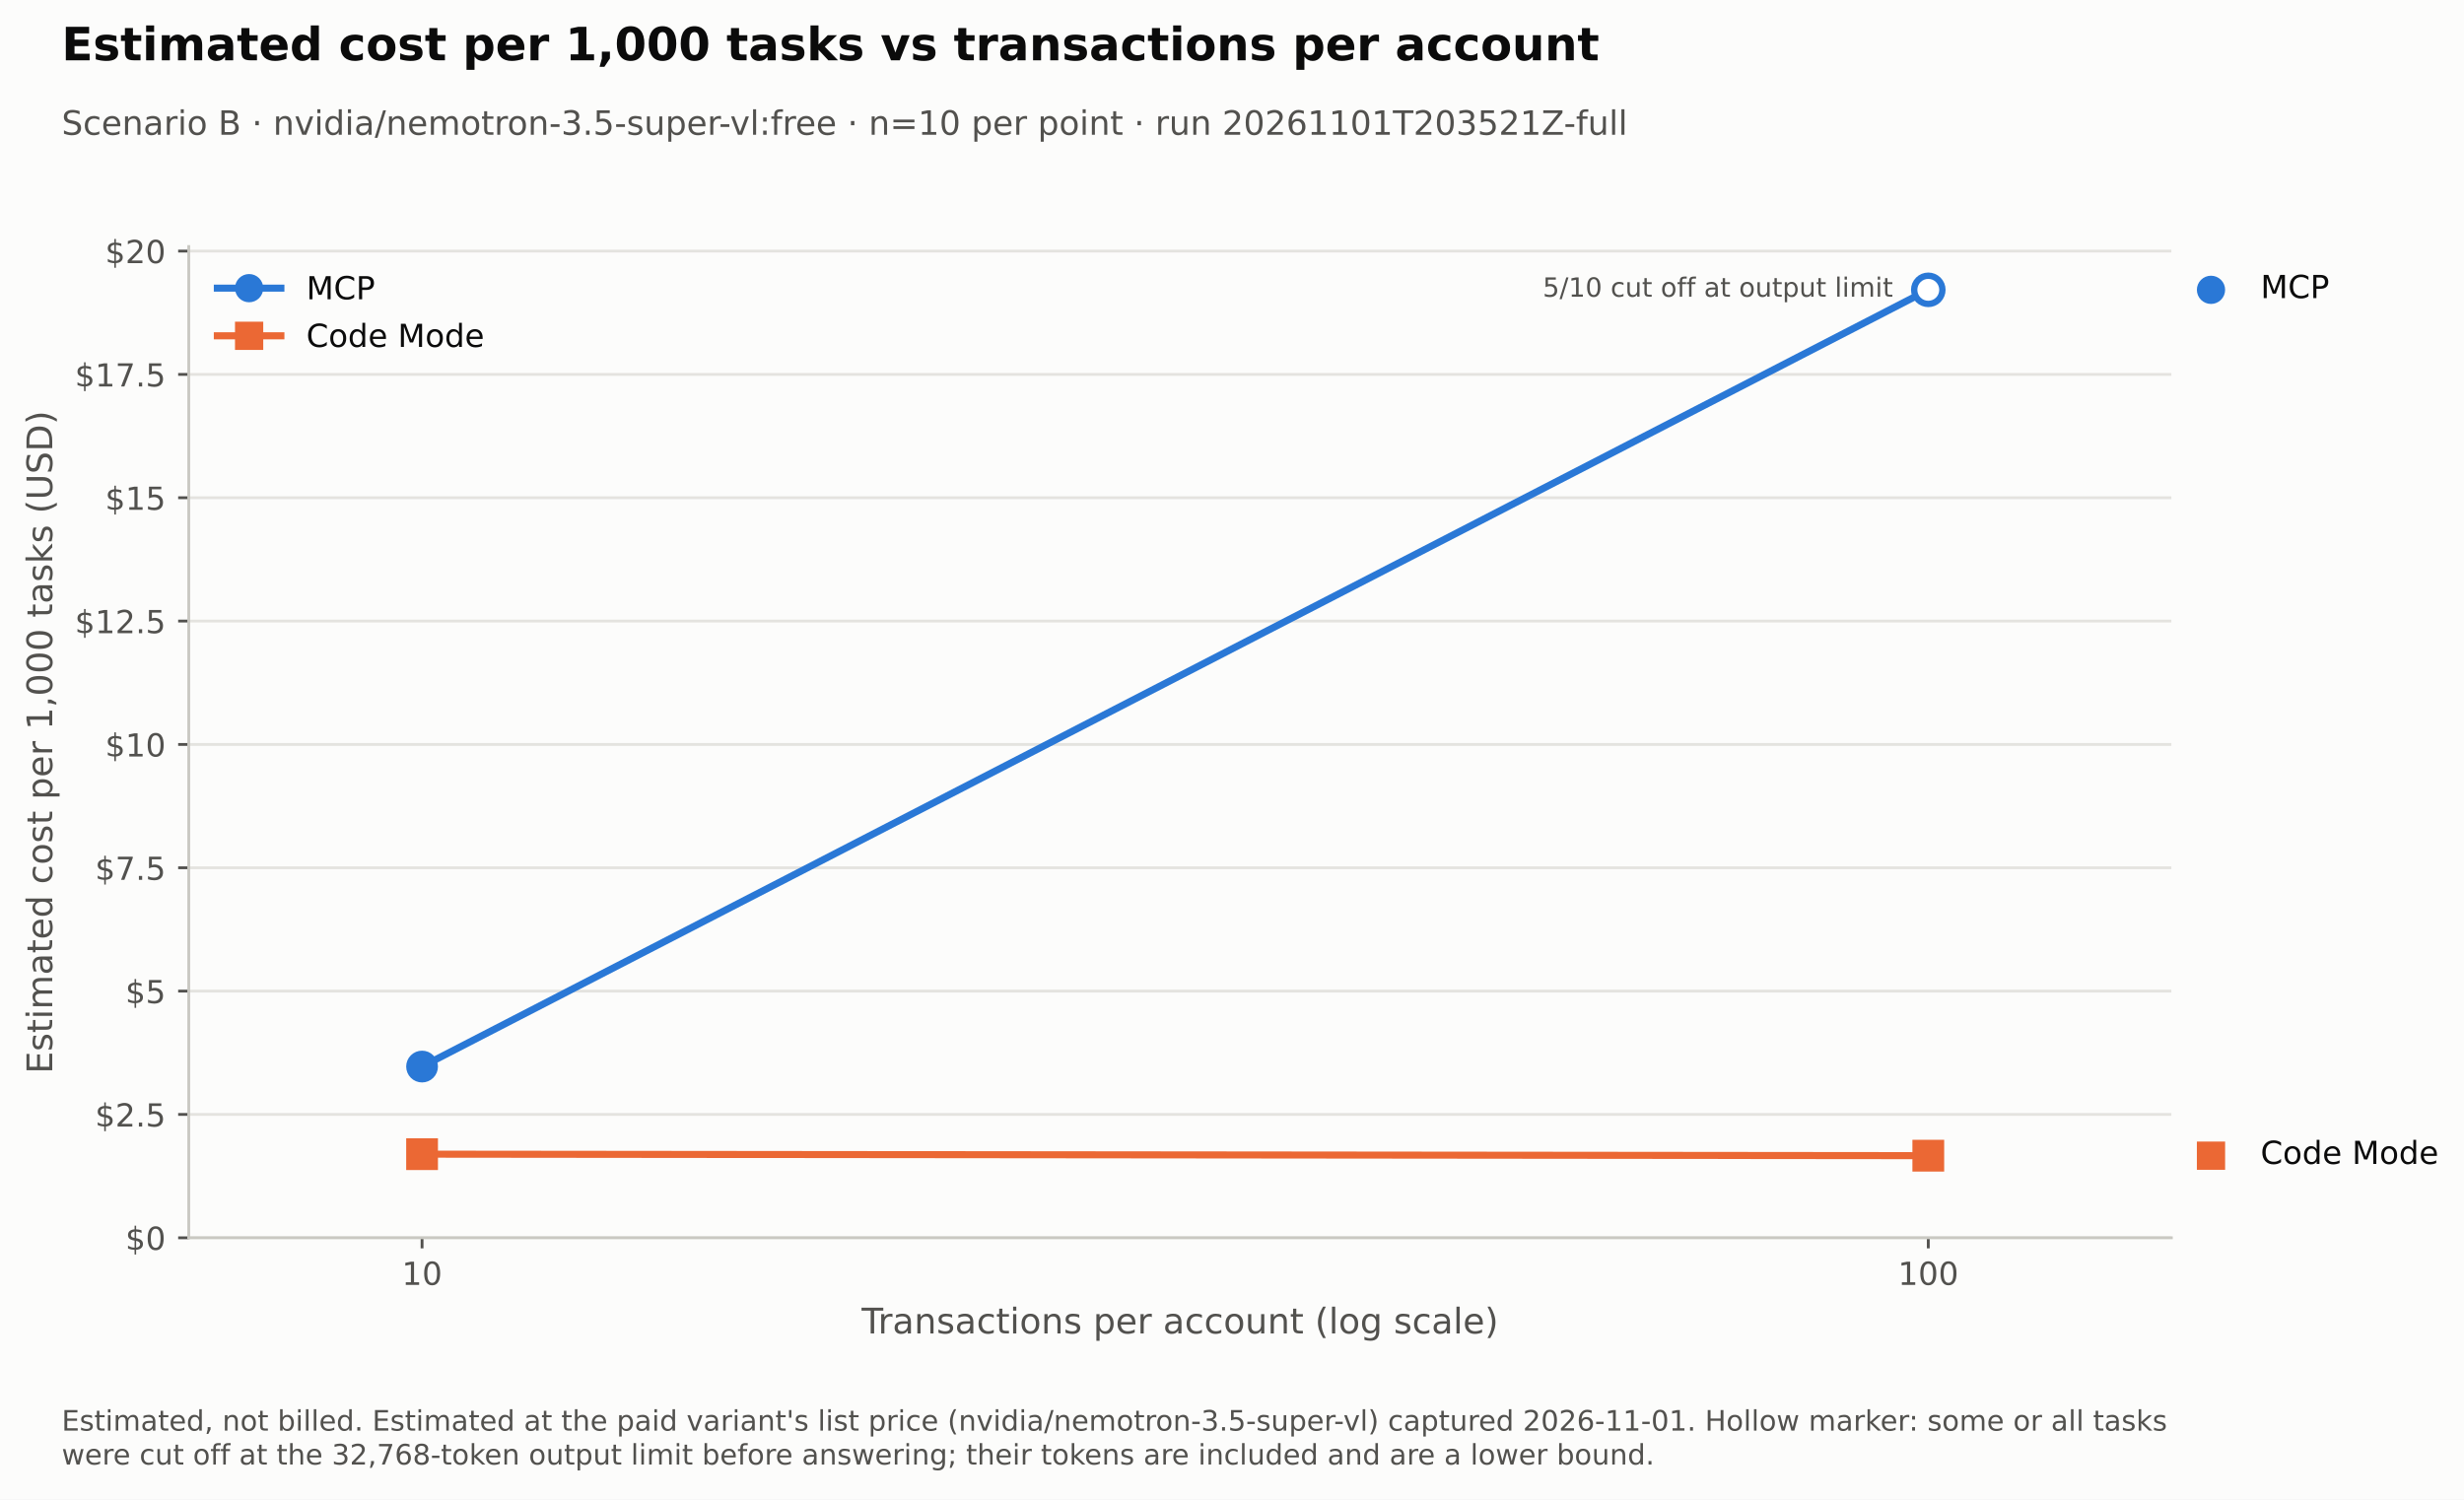
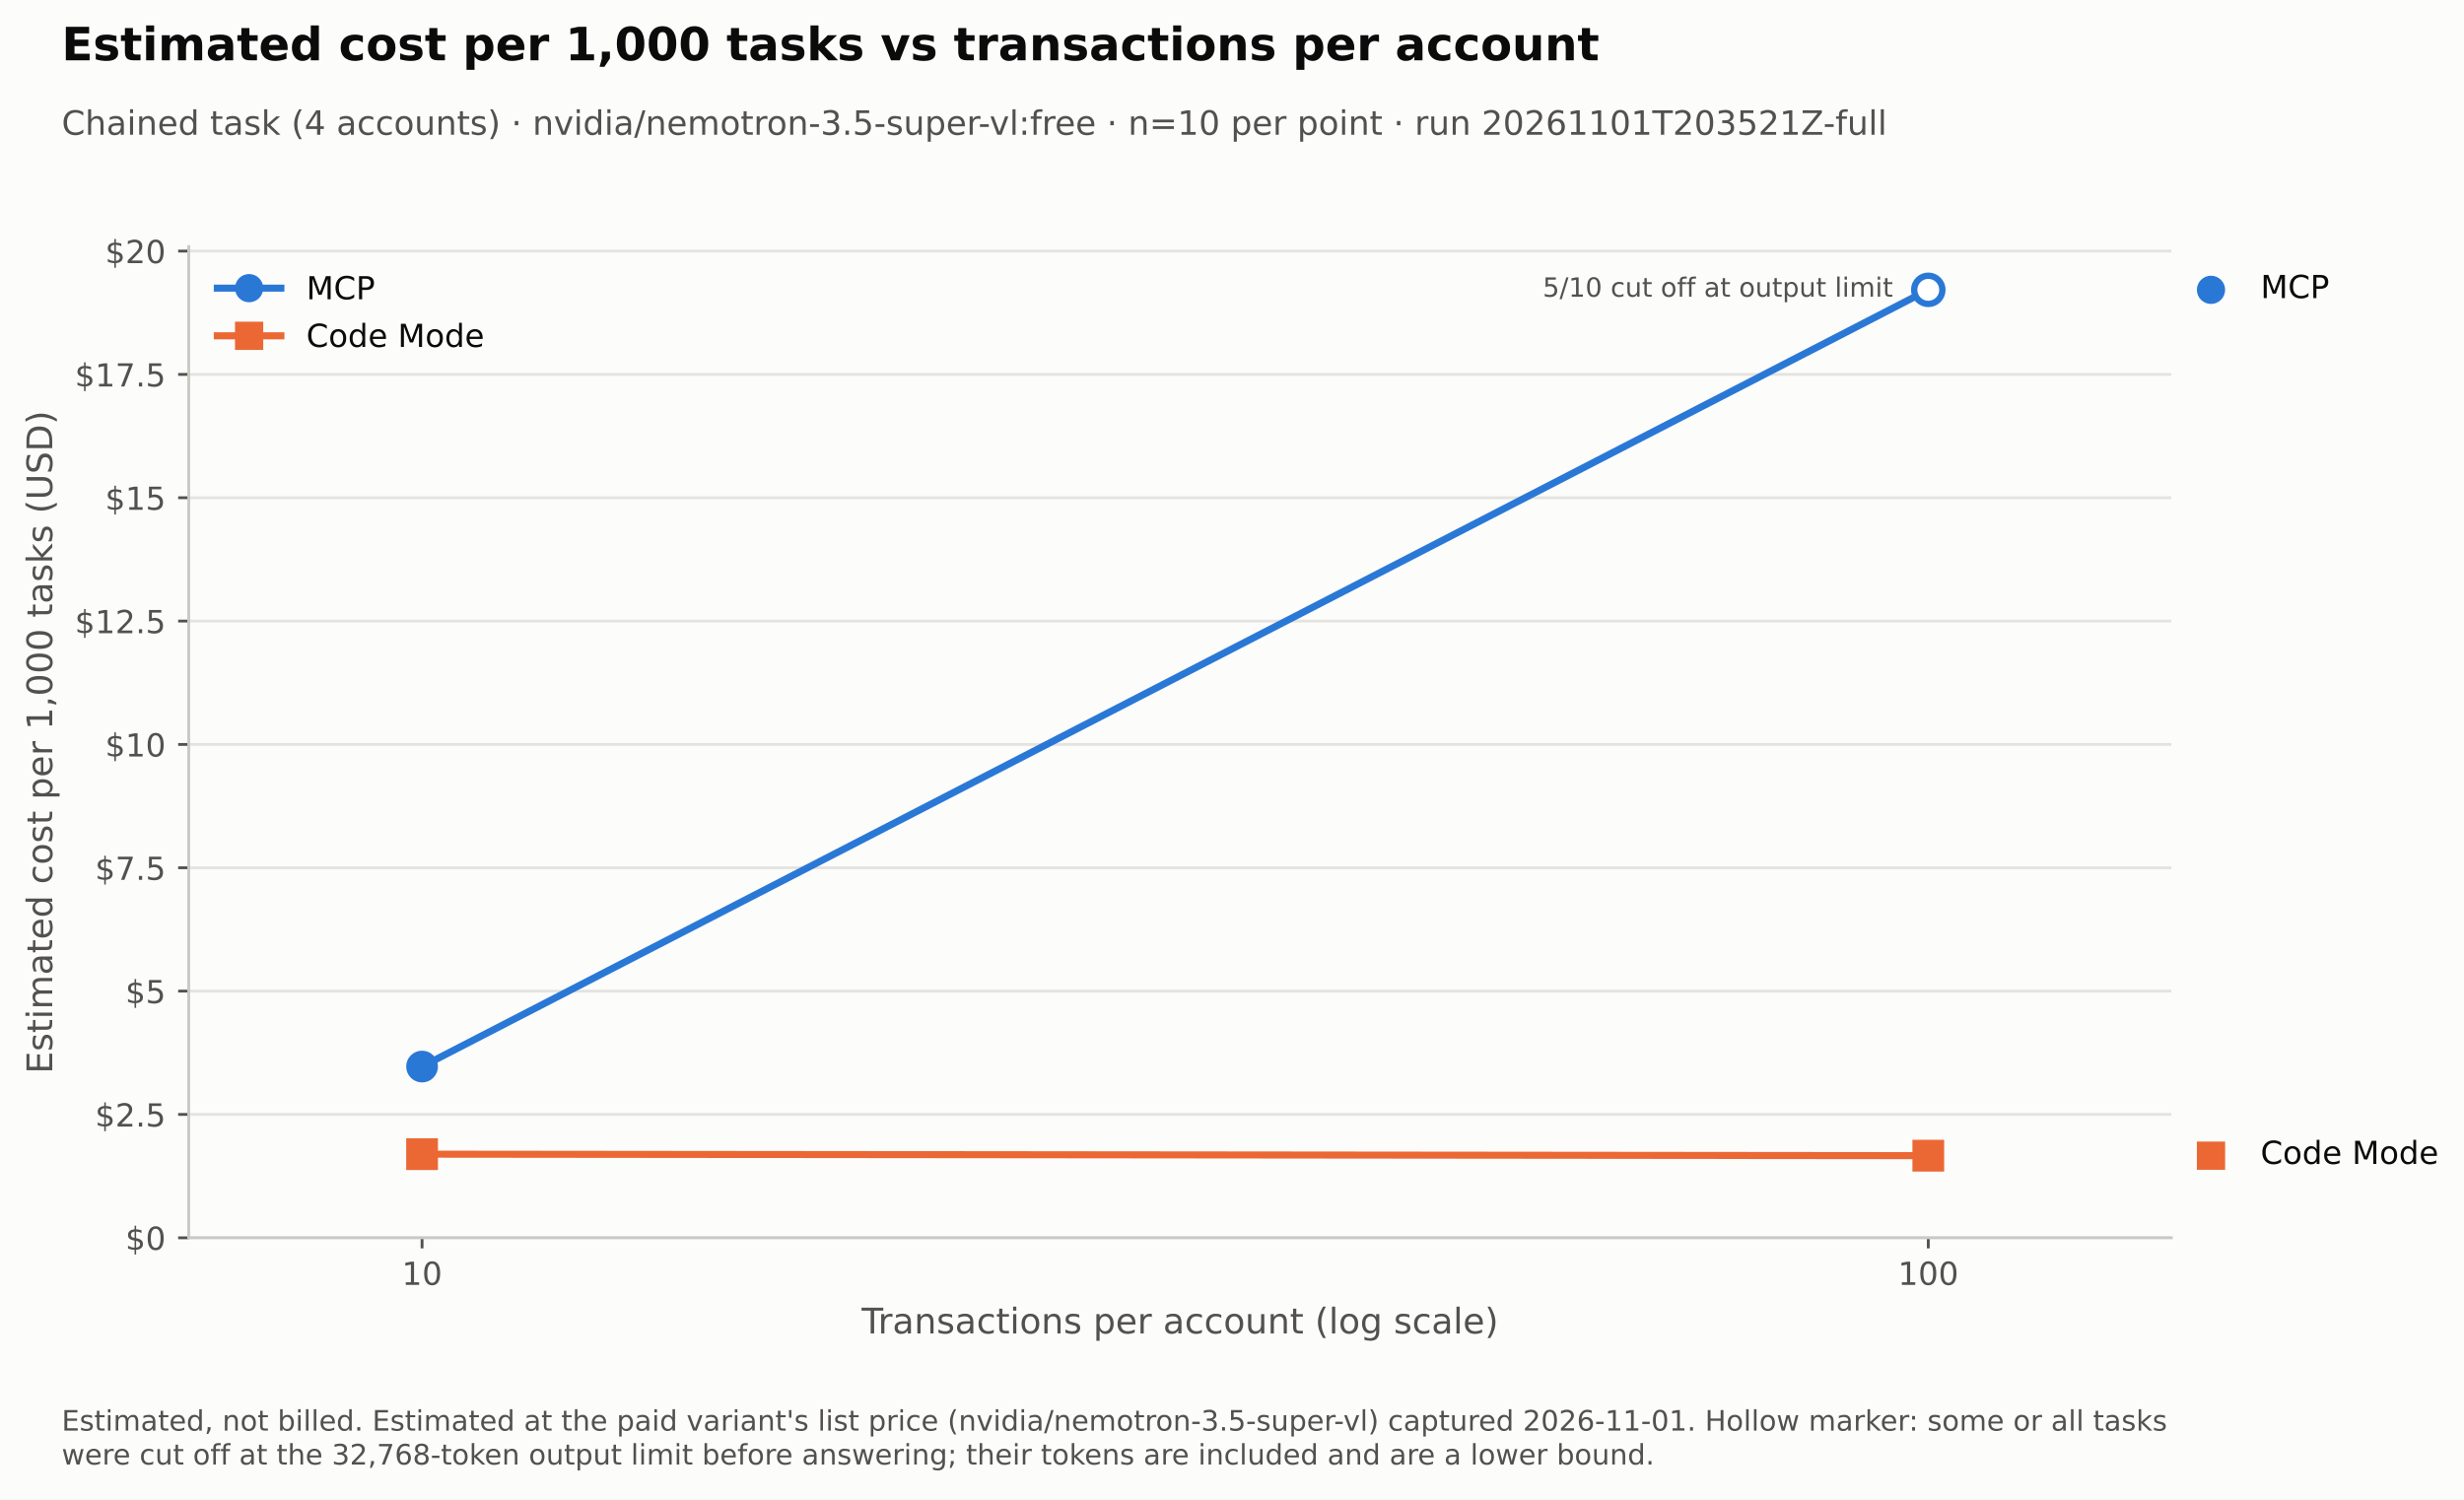
<svg xmlns="http://www.w3.org/2000/svg" xmlns:xlink="http://www.w3.org/1999/xlink" width="697.965pt" height="424.8pt" viewBox="0 0 697.965 424.8" version="1.1">
  <defs>
    <style type="text/css">*{stroke-linejoin: round; stroke-linecap: butt}</style>
  </defs>
  <g id="figure_1">
    <g id="patch_1">
      <path d="M 0 424.8  L 697.965 424.8  L 697.965 0  L 0 0  z " style="fill: #fcfcfb" />
    </g>
    <g id="axes_1">
      <g id="patch_2">
        <path d="M 53.466 350.64  L 615.066 350.64  L 615.066 69.84  L 53.466 69.84  z " style="fill: #fcfcfb" />
      </g>
      <g id="matplotlib.axis_1">
        <g id="xtick_1">
          <g id="line2d_1">
            <defs>
-               <path id="m5aca8afbb5" d="M 0 0  L 0 3  " style="stroke: #52514e; stroke-width: 0.8" />
+               <path id="m253d7d7e34" d="M 0 0  L 0 3  " style="stroke: #52514e; stroke-width: 0.8" />
            </defs>
            <g>
-               <use xlink:href="#m5aca8afbb5" x="119.557" y="350.64" style="fill: #52514e; stroke: #52514e; stroke-width: 0.8" />
+               <use xlink:href="#m253d7d7e34" x="119.557" y="350.64" style="fill: #52514e; stroke: #52514e; stroke-width: 0.8" />
            </g>
          </g>
          <g id="text_1">
            <text style="font-size: 9px; font-family: 'DejaVu Sans'; text-anchor: middle; fill: #52514e" x="119.557" y="363.978" transform="rotate(-0 119.5566 363.9779)">10</text>
          </g>
        </g>
        <g id="xtick_2">
          <g id="line2d_2">
            <g>
-               <use xlink:href="#m5aca8afbb5" x="546.217" y="350.64" style="fill: #52514e; stroke: #52514e; stroke-width: 0.8" />
+               <use xlink:href="#m253d7d7e34" x="546.217" y="350.64" style="fill: #52514e; stroke: #52514e; stroke-width: 0.8" />
            </g>
          </g>
          <g id="text_2">
            <text style="font-size: 9px; font-family: 'DejaVu Sans'; text-anchor: middle; fill: #52514e" x="546.217" y="363.978" transform="rotate(-0 546.2168 363.9779)">100</text>
          </g>
        </g>
        <g id="text_3">
          <text style="font-size: 10px; font-family: 'DejaVu Sans'; text-anchor: middle; fill: #52514e" x="334.266" y="377.738" transform="rotate(-0 334.2661 377.7384)">Transactions per account (log scale)</text>
        </g>
      </g>
      <g id="matplotlib.axis_2">
        <g id="ytick_1">
          <g id="line2d_3">
-             <path d="M 53.466 350.64  L 615.066 350.64  " clip-path="url(#pd104482b75)" style="fill: none; stroke: #e4e3df; stroke-width: 0.8; stroke-linecap: square" />
+             <path d="M 53.466 350.64  L 615.066 350.64  " clip-path="url(#p93ceac7c45)" style="fill: none; stroke: #e4e3df; stroke-width: 0.8; stroke-linecap: square" />
          </g>
          <g id="line2d_4">
            <defs>
-               <path id="m66cb271df7" d="M 0 0  L -3 0  " style="stroke: #52514e; stroke-width: 0.8" />
+               <path id="m1dc164b9a1" d="M 0 0  L -3 0  " style="stroke: #52514e; stroke-width: 0.8" />
            </defs>
            <g>
-               <use xlink:href="#m66cb271df7" x="53.466" y="350.64" style="fill: #52514e; stroke: #52514e; stroke-width: 0.8" />
+               <use xlink:href="#m1dc164b9a1" x="53.466" y="350.64" style="fill: #52514e; stroke: #52514e; stroke-width: 0.8" />
            </g>
          </g>
          <g id="text_4">
            <text style="font-size: 9px; font-family: 'DejaVu Sans'; text-anchor: end; fill: #52514e" x="46.966" y="354.059" transform="rotate(-0 46.96609 354.0593)">$0</text>
          </g>
        </g>
        <g id="ytick_2">
          <g id="line2d_5">
-             <path d="M 53.466 315.7  L 615.066 315.7  " clip-path="url(#pd104482b75)" style="fill: none; stroke: #e4e3df; stroke-width: 0.8; stroke-linecap: square" />
+             <path d="M 53.466 315.7  L 615.066 315.7  " clip-path="url(#p93ceac7c45)" style="fill: none; stroke: #e4e3df; stroke-width: 0.8; stroke-linecap: square" />
          </g>
          <g id="line2d_6">
            <g>
-               <use xlink:href="#m66cb271df7" x="53.466" y="315.7" style="fill: #52514e; stroke: #52514e; stroke-width: 0.8" />
+               <use xlink:href="#m1dc164b9a1" x="53.466" y="315.7" style="fill: #52514e; stroke: #52514e; stroke-width: 0.8" />
            </g>
          </g>
          <g id="text_5">
            <text style="font-size: 9px; font-family: 'DejaVu Sans'; text-anchor: end; fill: #52514e" x="46.966" y="319.12" transform="rotate(-0 46.96609 319.1196)">$2.5</text>
          </g>
        </g>
        <g id="ytick_3">
          <g id="line2d_7">
-             <path d="M 53.466 280.761  L 615.066 280.761  " clip-path="url(#pd104482b75)" style="fill: none; stroke: #e4e3df; stroke-width: 0.8; stroke-linecap: square" />
+             <path d="M 53.466 280.761  L 615.066 280.761  " clip-path="url(#p93ceac7c45)" style="fill: none; stroke: #e4e3df; stroke-width: 0.8; stroke-linecap: square" />
          </g>
          <g id="line2d_8">
            <g>
-               <use xlink:href="#m66cb271df7" x="53.466" y="280.761" style="fill: #52514e; stroke: #52514e; stroke-width: 0.8" />
+               <use xlink:href="#m1dc164b9a1" x="53.466" y="280.761" style="fill: #52514e; stroke: #52514e; stroke-width: 0.8" />
            </g>
          </g>
          <g id="text_6">
            <text style="font-size: 9px; font-family: 'DejaVu Sans'; text-anchor: end; fill: #52514e" x="46.966" y="284.18" transform="rotate(-0 46.96609 284.1799)">$5</text>
          </g>
        </g>
        <g id="ytick_4">
          <g id="line2d_9">
-             <path d="M 53.466 245.821  L 615.066 245.821  " clip-path="url(#pd104482b75)" style="fill: none; stroke: #e4e3df; stroke-width: 0.8; stroke-linecap: square" />
+             <path d="M 53.466 245.821  L 615.066 245.821  " clip-path="url(#p93ceac7c45)" style="fill: none; stroke: #e4e3df; stroke-width: 0.8; stroke-linecap: square" />
          </g>
          <g id="line2d_10">
            <g>
-               <use xlink:href="#m66cb271df7" x="53.466" y="245.821" style="fill: #52514e; stroke: #52514e; stroke-width: 0.8" />
+               <use xlink:href="#m1dc164b9a1" x="53.466" y="245.821" style="fill: #52514e; stroke: #52514e; stroke-width: 0.8" />
            </g>
          </g>
          <g id="text_7">
            <text style="font-size: 9px; font-family: 'DejaVu Sans'; text-anchor: end; fill: #52514e" x="46.966" y="249.24" transform="rotate(-0 46.96609 249.2402)">$7.5</text>
          </g>
        </g>
        <g id="ytick_5">
          <g id="line2d_11">
-             <path d="M 53.466 210.881  L 615.066 210.881  " clip-path="url(#pd104482b75)" style="fill: none; stroke: #e4e3df; stroke-width: 0.8; stroke-linecap: square" />
+             <path d="M 53.466 210.881  L 615.066 210.881  " clip-path="url(#p93ceac7c45)" style="fill: none; stroke: #e4e3df; stroke-width: 0.8; stroke-linecap: square" />
          </g>
          <g id="line2d_12">
            <g>
-               <use xlink:href="#m66cb271df7" x="53.466" y="210.881" style="fill: #52514e; stroke: #52514e; stroke-width: 0.8" />
+               <use xlink:href="#m1dc164b9a1" x="53.466" y="210.881" style="fill: #52514e; stroke: #52514e; stroke-width: 0.8" />
            </g>
          </g>
          <g id="text_8">
            <text style="font-size: 9px; font-family: 'DejaVu Sans'; text-anchor: end; fill: #52514e" x="46.966" y="214.3" transform="rotate(-0 46.96609 214.3005)">$10</text>
          </g>
        </g>
        <g id="ytick_6">
          <g id="line2d_13">
-             <path d="M 53.466 175.941  L 615.066 175.941  " clip-path="url(#pd104482b75)" style="fill: none; stroke: #e4e3df; stroke-width: 0.8; stroke-linecap: square" />
+             <path d="M 53.466 175.941  L 615.066 175.941  " clip-path="url(#p93ceac7c45)" style="fill: none; stroke: #e4e3df; stroke-width: 0.8; stroke-linecap: square" />
          </g>
          <g id="line2d_14">
            <g>
-               <use xlink:href="#m66cb271df7" x="53.466" y="175.941" style="fill: #52514e; stroke: #52514e; stroke-width: 0.8" />
+               <use xlink:href="#m1dc164b9a1" x="53.466" y="175.941" style="fill: #52514e; stroke: #52514e; stroke-width: 0.8" />
            </g>
          </g>
          <g id="text_9">
            <text style="font-size: 9px; font-family: 'DejaVu Sans'; text-anchor: end; fill: #52514e" x="46.966" y="179.361" transform="rotate(-0 46.96609 179.3608)">$12.5</text>
          </g>
        </g>
        <g id="ytick_7">
          <g id="line2d_15">
-             <path d="M 53.466 141.002  L 615.066 141.002  " clip-path="url(#pd104482b75)" style="fill: none; stroke: #e4e3df; stroke-width: 0.8; stroke-linecap: square" />
+             <path d="M 53.466 141.002  L 615.066 141.002  " clip-path="url(#p93ceac7c45)" style="fill: none; stroke: #e4e3df; stroke-width: 0.8; stroke-linecap: square" />
          </g>
          <g id="line2d_16">
            <g>
-               <use xlink:href="#m66cb271df7" x="53.466" y="141.002" style="fill: #52514e; stroke: #52514e; stroke-width: 0.8" />
+               <use xlink:href="#m1dc164b9a1" x="53.466" y="141.002" style="fill: #52514e; stroke: #52514e; stroke-width: 0.8" />
            </g>
          </g>
          <g id="text_10">
            <text style="font-size: 9px; font-family: 'DejaVu Sans'; text-anchor: end; fill: #52514e" x="46.966" y="144.421" transform="rotate(-0 46.96609 144.4211)">$15</text>
          </g>
        </g>
        <g id="ytick_8">
          <g id="line2d_17">
-             <path d="M 53.466 106.062  L 615.066 106.062  " clip-path="url(#pd104482b75)" style="fill: none; stroke: #e4e3df; stroke-width: 0.8; stroke-linecap: square" />
+             <path d="M 53.466 106.062  L 615.066 106.062  " clip-path="url(#p93ceac7c45)" style="fill: none; stroke: #e4e3df; stroke-width: 0.8; stroke-linecap: square" />
          </g>
          <g id="line2d_18">
            <g>
-               <use xlink:href="#m66cb271df7" x="53.466" y="106.062" style="fill: #52514e; stroke: #52514e; stroke-width: 0.8" />
+               <use xlink:href="#m1dc164b9a1" x="53.466" y="106.062" style="fill: #52514e; stroke: #52514e; stroke-width: 0.8" />
            </g>
          </g>
          <g id="text_11">
            <text style="font-size: 9px; font-family: 'DejaVu Sans'; text-anchor: end; fill: #52514e" x="46.966" y="109.481" transform="rotate(-0 46.96609 109.4814)">$17.5</text>
          </g>
        </g>
        <g id="ytick_9">
          <g id="line2d_19">
-             <path d="M 53.466 71.122  L 615.066 71.122  " clip-path="url(#pd104482b75)" style="fill: none; stroke: #e4e3df; stroke-width: 0.8; stroke-linecap: square" />
+             <path d="M 53.466 71.122  L 615.066 71.122  " clip-path="url(#p93ceac7c45)" style="fill: none; stroke: #e4e3df; stroke-width: 0.8; stroke-linecap: square" />
          </g>
          <g id="line2d_20">
            <g>
-               <use xlink:href="#m66cb271df7" x="53.466" y="71.122" style="fill: #52514e; stroke: #52514e; stroke-width: 0.8" />
+               <use xlink:href="#m1dc164b9a1" x="53.466" y="71.122" style="fill: #52514e; stroke: #52514e; stroke-width: 0.8" />
            </g>
          </g>
          <g id="text_12">
            <text style="font-size: 9px; font-family: 'DejaVu Sans'; text-anchor: end; fill: #52514e" x="46.966" y="74.542" transform="rotate(-0 46.96609 74.54165)">$20</text>
          </g>
        </g>
        <g id="text_13">
          <text style="font-size: 10px; font-family: 'DejaVu Sans'; text-anchor: middle; fill: #52514e" x="14.798" y="210.24" transform="rotate(-90 14.79844 210.24)">Estimated cost per 1,000 tasks (USD)</text>
        </g>
      </g>
      <g id="line2d_21">
        <defs>
-           <path id="m7facd5820b" d="M -3.5 3.5  L 3.5 3.5  L 3.5 -3.5  L -3.5 -3.5  z " style="stroke: #eb6834; stroke-linejoin: miter" />
+           <path id="mae5df9db51" d="M -3.5 3.5  L 3.5 3.5  L 3.5 -3.5  L -3.5 -3.5  z " style="stroke: #eb6834; stroke-linejoin: miter" />
        </defs>
        <g>
-           <use xlink:href="#m7facd5820b" x="626.298" y="327.383" style="fill: #eb6834; stroke: #eb6834; stroke-linejoin: miter" />
+           <use xlink:href="#mae5df9db51" x="626.298" y="327.383" style="fill: #eb6834; stroke: #eb6834; stroke-linejoin: miter" />
        </g>
      </g>
      <g id="line2d_22">
        <defs>
-           <path id="m948da4f526" d="M 0 3.5  C 0.928 3.5 1.819 3.131 2.475 2.475  C 3.131 1.819 3.5 0.928 3.5 0  C 3.5 -0.928 3.131 -1.819 2.475 -2.475  C 1.819 -3.131 0.928 -3.5 0 -3.5  C -0.928 -3.5 -1.819 -3.131 -2.475 -2.475  C -3.131 -1.819 -3.5 -0.928 -3.5 0  C -3.5 0.928 -3.131 1.819 -2.475 2.475  C -1.819 3.131 -0.928 3.5 0 3.5  z " style="stroke: #2a78d6" />
+           <path id="mfa77d3002f" d="M 0 3.5  C 0.928 3.5 1.819 3.131 2.475 2.475  C 3.131 1.819 3.5 0.928 3.5 0  C 3.5 -0.928 3.131 -1.819 2.475 -2.475  C 1.819 -3.131 0.928 -3.5 0 -3.5  C -0.928 -3.5 -1.819 -3.131 -2.475 -2.475  C -3.131 -1.819 -3.5 -0.928 -3.5 0  C -3.5 0.928 -3.131 1.819 -2.475 2.475  C -1.819 3.131 -0.928 3.5 0 3.5  z " style="stroke: #2a78d6" />
        </defs>
        <g>
-           <use xlink:href="#m948da4f526" x="626.298" y="82.104" style="fill: #2a78d6; stroke: #2a78d6" />
+           <use xlink:href="#mfa77d3002f" x="626.298" y="82.104" style="fill: #2a78d6; stroke: #2a78d6" />
        </g>
      </g>
      <g id="patch_3">
        <path d="M 53.466 350.64  L 53.466 69.84  " style="fill: none; stroke: #c9c8c2; stroke-width: 0.8; stroke-linejoin: miter; stroke-linecap: square" />
      </g>
      <g id="patch_4">
        <path d="M 53.466 350.64  L 615.066 350.64  " style="fill: none; stroke: #c9c8c2; stroke-width: 0.8; stroke-linejoin: miter; stroke-linecap: square" />
      </g>
      <g id="line2d_23">
-         <path d="M 119.557 302.136  L 546.217 82.104  " clip-path="url(#pd104482b75)" style="fill: none; stroke: #2a78d6; stroke-width: 2; stroke-linecap: square" />
-         <defs>
-           <path id="me0a762d18b" d="M 0 4  C 1.061 4 2.078 3.579 2.828 2.828  C 3.579 2.078 4 1.061 4 0  C 4 -1.061 3.579 -2.078 2.828 -2.828  C 2.078 -3.579 1.061 -4 0 -4  C -1.061 -4 -2.078 -3.579 -2.828 -2.828  C -3.579 -2.078 -4 -1.061 -4 0  C -4 1.061 -3.579 2.078 -2.828 2.828  C -2.078 3.579 -1.061 4 0 4  z " style="stroke: #2a78d6" />
-         </defs>
-         <g clip-path="url(#pd104482b75)">
-           <use xlink:href="#me0a762d18b" x="119.557" y="302.136" style="fill: #2a78d6; stroke: #2a78d6" />
-           <use xlink:href="#me0a762d18b" x="546.217" y="82.104" style="fill: #2a78d6; stroke: #2a78d6" />
+         <path d="M 119.557 302.136  L 546.217 82.104  " clip-path="url(#p93ceac7c45)" style="fill: none; stroke: #2a78d6; stroke-width: 2; stroke-linecap: square" />
+         <defs>
+           <path id="m969a477427" d="M 0 4  C 1.061 4 2.078 3.579 2.828 2.828  C 3.579 2.078 4 1.061 4 0  C 4 -1.061 3.579 -2.078 2.828 -2.828  C 2.078 -3.579 1.061 -4 0 -4  C -1.061 -4 -2.078 -3.579 -2.828 -2.828  C -3.579 -2.078 -4 -1.061 -4 0  C -4 1.061 -3.579 2.078 -2.828 2.828  C -2.078 3.579 -1.061 4 0 4  z " style="stroke: #2a78d6" />
+         </defs>
+         <g clip-path="url(#p93ceac7c45)">
+           <use xlink:href="#m969a477427" x="119.557" y="302.136" style="fill: #2a78d6; stroke: #2a78d6" />
+           <use xlink:href="#m969a477427" x="546.217" y="82.104" style="fill: #2a78d6; stroke: #2a78d6" />
        </g>
      </g>
      <g id="line2d_24">
-         <path d="M 119.557 326.953  L 546.217 327.383  " clip-path="url(#pd104482b75)" style="fill: none; stroke: #eb6834; stroke-width: 2; stroke-linecap: square" />
-         <defs>
-           <path id="m19b8b3e5b1" d="M -4 4  L 4 4  L 4 -4  L -4 -4  z " style="stroke: #eb6834; stroke-linejoin: miter" />
-         </defs>
-         <g clip-path="url(#pd104482b75)">
-           <use xlink:href="#m19b8b3e5b1" x="119.557" y="326.953" style="fill: #eb6834; stroke: #eb6834; stroke-linejoin: miter" />
-           <use xlink:href="#m19b8b3e5b1" x="546.217" y="327.383" style="fill: #eb6834; stroke: #eb6834; stroke-linejoin: miter" />
+         <path d="M 119.557 326.953  L 546.217 327.383  " clip-path="url(#p93ceac7c45)" style="fill: none; stroke: #eb6834; stroke-width: 2; stroke-linecap: square" />
+         <defs>
+           <path id="m5d9d9da21a" d="M -4 4  L 4 4  L 4 -4  L -4 -4  z " style="stroke: #eb6834; stroke-linejoin: miter" />
+         </defs>
+         <g clip-path="url(#p93ceac7c45)">
+           <use xlink:href="#m5d9d9da21a" x="119.557" y="326.953" style="fill: #eb6834; stroke: #eb6834; stroke-linejoin: miter" />
+           <use xlink:href="#m5d9d9da21a" x="546.217" y="327.383" style="fill: #eb6834; stroke: #eb6834; stroke-linejoin: miter" />
        </g>
      </g>
      <g id="text_14">
        <text style="font-size: 9px; font-family: 'DejaVu Sans'; text-anchor: start; fill: #0b0b0b" x="640.338" y="329.722" transform="rotate(-0 640.3381 329.7217)">Code Mode</text>
      </g>
      <g id="text_15">
        <text style="font-size: 9px; font-family: 'DejaVu Sans'; text-anchor: start; fill: #0b0b0b" x="640.338" y="84.442" transform="rotate(-0 640.3381 84.44186)">MCP</text>
      </g>
      <g id="line2d_25">
        <defs>
-           <path id="m97fd17813f" d="M 0 4  C 1.061 4 2.078 3.579 2.828 2.828  C 3.579 2.078 4 1.061 4 0  C 4 -1.061 3.579 -2.078 2.828 -2.828  C 2.078 -3.579 1.061 -4 0 -4  C -1.061 -4 -2.078 -3.579 -2.828 -2.828  C -3.579 -2.078 -4 -1.061 -4 0  C -4 1.061 -3.579 2.078 -2.828 2.828  C -2.078 3.579 -1.061 4 0 4  z " style="stroke: #2a78d6; stroke-width: 1.8" />
-         </defs>
-         <g clip-path="url(#pd104482b75)">
-           <use xlink:href="#m97fd17813f" x="546.217" y="82.104" style="fill: #ffffff; stroke: #2a78d6; stroke-width: 1.8" />
+           <path id="m4ce8473faa" d="M 0 4  C 1.061 4 2.078 3.579 2.828 2.828  C 3.579 2.078 4 1.061 4 0  C 4 -1.061 3.579 -2.078 2.828 -2.828  C 2.078 -3.579 1.061 -4 0 -4  C -1.061 -4 -2.078 -3.579 -2.828 -2.828  C -3.579 -2.078 -4 -1.061 -4 0  C -4 1.061 -3.579 2.078 -2.828 2.828  C -2.078 3.579 -1.061 4 0 4  z " style="stroke: #2a78d6; stroke-width: 1.8" />
+         </defs>
+         <g clip-path="url(#p93ceac7c45)">
+           <use xlink:href="#m4ce8473faa" x="546.217" y="82.104" style="fill: #ffffff; stroke: #2a78d6; stroke-width: 1.8" />
        </g>
      </g>
      <g id="legend_1">
        <g id="line2d_26">
          <path d="M 61.566 81.629  L 70.566 81.629  L 79.566 81.629  " style="fill: none; stroke: #2a78d6; stroke-width: 2; stroke-linecap: square" />
          <g>
-             <use xlink:href="#m948da4f526" x="70.566" y="81.629" style="fill: #2a78d6; stroke: #2a78d6" />
+             <use xlink:href="#mfa77d3002f" x="70.566" y="81.629" style="fill: #2a78d6; stroke: #2a78d6" />
          </g>
        </g>
        <g id="text_16">
          <text style="font-size: 9px; font-family: 'DejaVu Sans'; text-anchor: start; fill: #0b0b0b" x="86.766" y="84.779" transform="rotate(-0 86.76609 84.77859)">MCP</text>
        </g>
        <g id="line2d_27">
          <path d="M 61.566 95.129  L 70.566 95.129  L 79.566 95.129  " style="fill: none; stroke: #eb6834; stroke-width: 2; stroke-linecap: square" />
          <g>
-             <use xlink:href="#m7facd5820b" x="70.566" y="95.129" style="fill: #eb6834; stroke: #eb6834; stroke-linejoin: miter" />
+             <use xlink:href="#mae5df9db51" x="70.566" y="95.129" style="fill: #eb6834; stroke: #eb6834; stroke-linejoin: miter" />
          </g>
        </g>
        <g id="text_17">
          <text style="font-size: 9px; font-family: 'DejaVu Sans'; text-anchor: start; fill: #0b0b0b" x="86.766" y="98.279" transform="rotate(-0 86.76609 98.2793)">Code Mode</text>
        </g>
      </g>
      <g id="text_18">
        <text style="font-size: 7.5px; font-family: 'DejaVu Sans'; text-anchor: end; fill: #52514e" x="536.217" y="84.053" transform="rotate(-0 536.2168 84.05251)">5/10 cut off at output limit</text>
      </g>
    </g>
    <g id="text_19">
      <text style="font-weight: 700; font-size: 13px; font-family: 'DejaVu Sans'; text-anchor: start; fill: #0b0b0b" x="17.466" y="17.078" transform="rotate(-0 17.46609 17.07797)">Estimated cost per 1,000 tasks vs transactions per account</text>
    </g>
    <g id="text_20">
-       <text style="font-size: 9.5px; font-family: 'DejaVu Sans'; text-anchor: start; fill: #52514e" x="17.466" y="38.179" transform="rotate(-0 17.46609 38.17852)">Scenario B · nvidia/nemotron-3.5-super-vl:free · n=10 per point · run 20261101T203521Z-full</text>
+       <text style="font-size: 9.5px; font-family: 'DejaVu Sans'; text-anchor: start; fill: #52514e" x="17.466" y="38.179" transform="rotate(-0 17.46609 38.17852)">Chained task (4 accounts) · nvidia/nemotron-3.5-super-vl:free · n=10 per point · run 20261101T203521Z-full</text>
    </g>
    <g id="text_21">
      <text style="font-size: 8px; font-family: 'DejaVu Sans'; fill: #52514e" transform="translate(17.46609 405.2752)">Estimated, not billed. Estimated at the paid variant's list price (nvidia/nemotron-3.5-super-vl) captured 2026-11-01. Hollow marker: some or all tasks</text>
      <text style="font-size: 8px; font-family: 'DejaVu Sans'; fill: #52514e" transform="translate(17.46609 414.8773)">were cut off at the 32,768-token output limit before answering; their tokens are included and are a lower bound.</text>
    </g>
  </g>
  <defs>
-     <clipPath id="pd104482b75">
+     <clipPath id="p93ceac7c45">
      <rect x="53.466" y="69.84" width="561.6" height="280.8" />
    </clipPath>
  </defs>
</svg>
